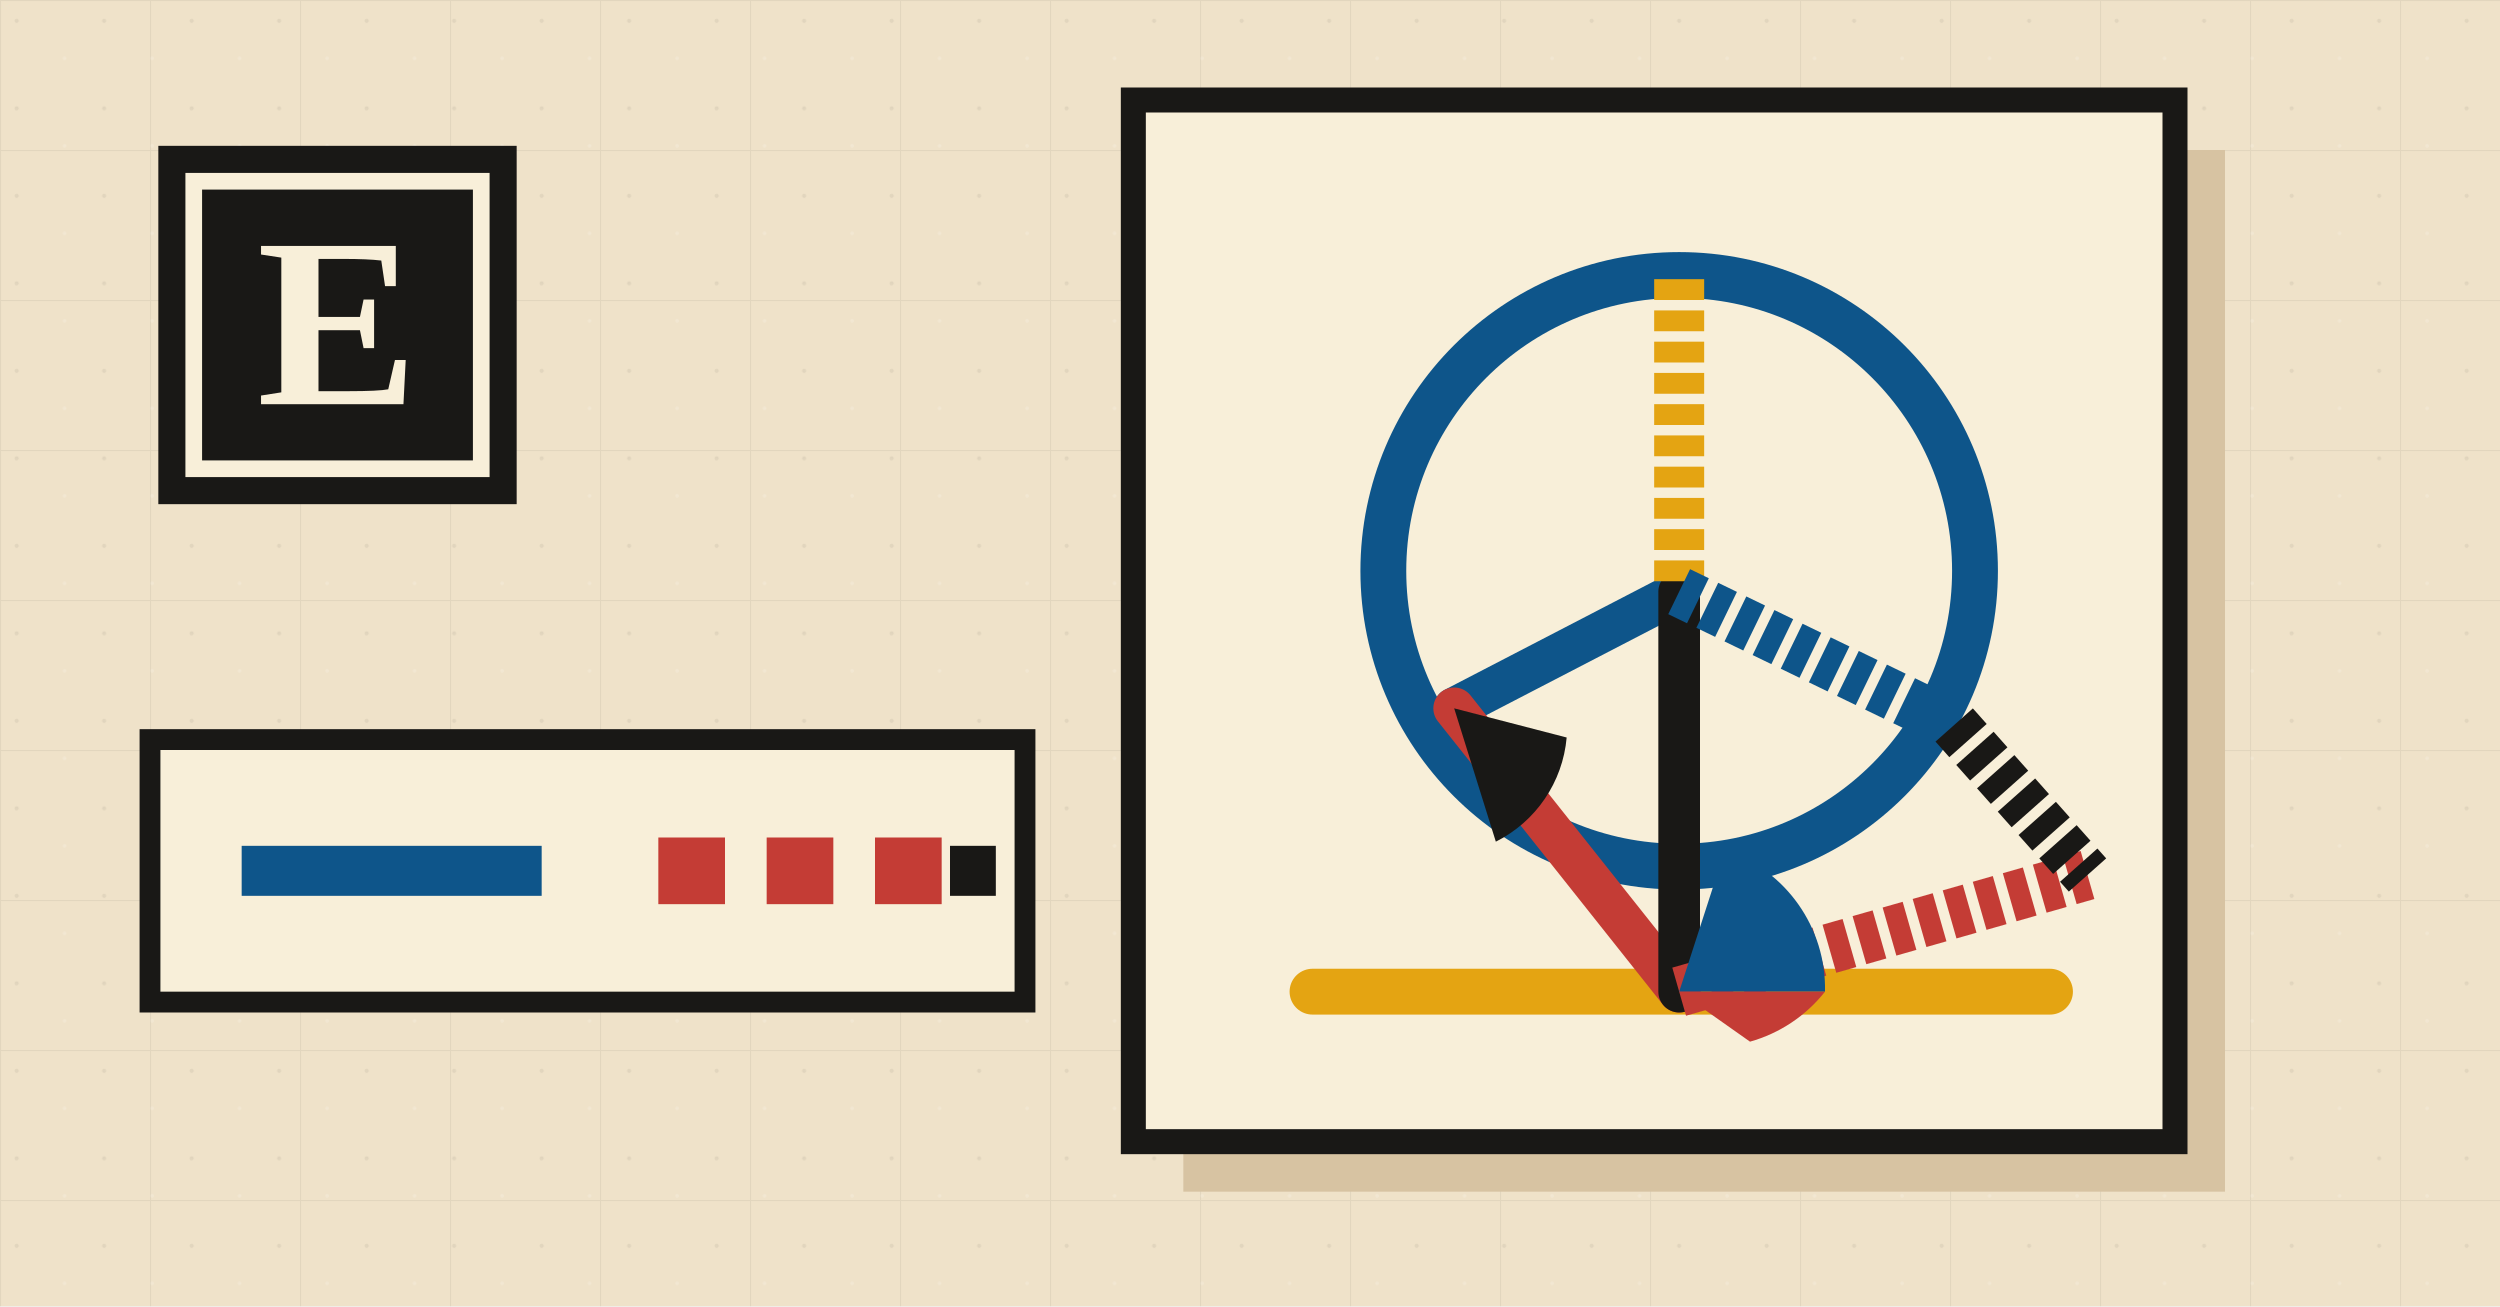
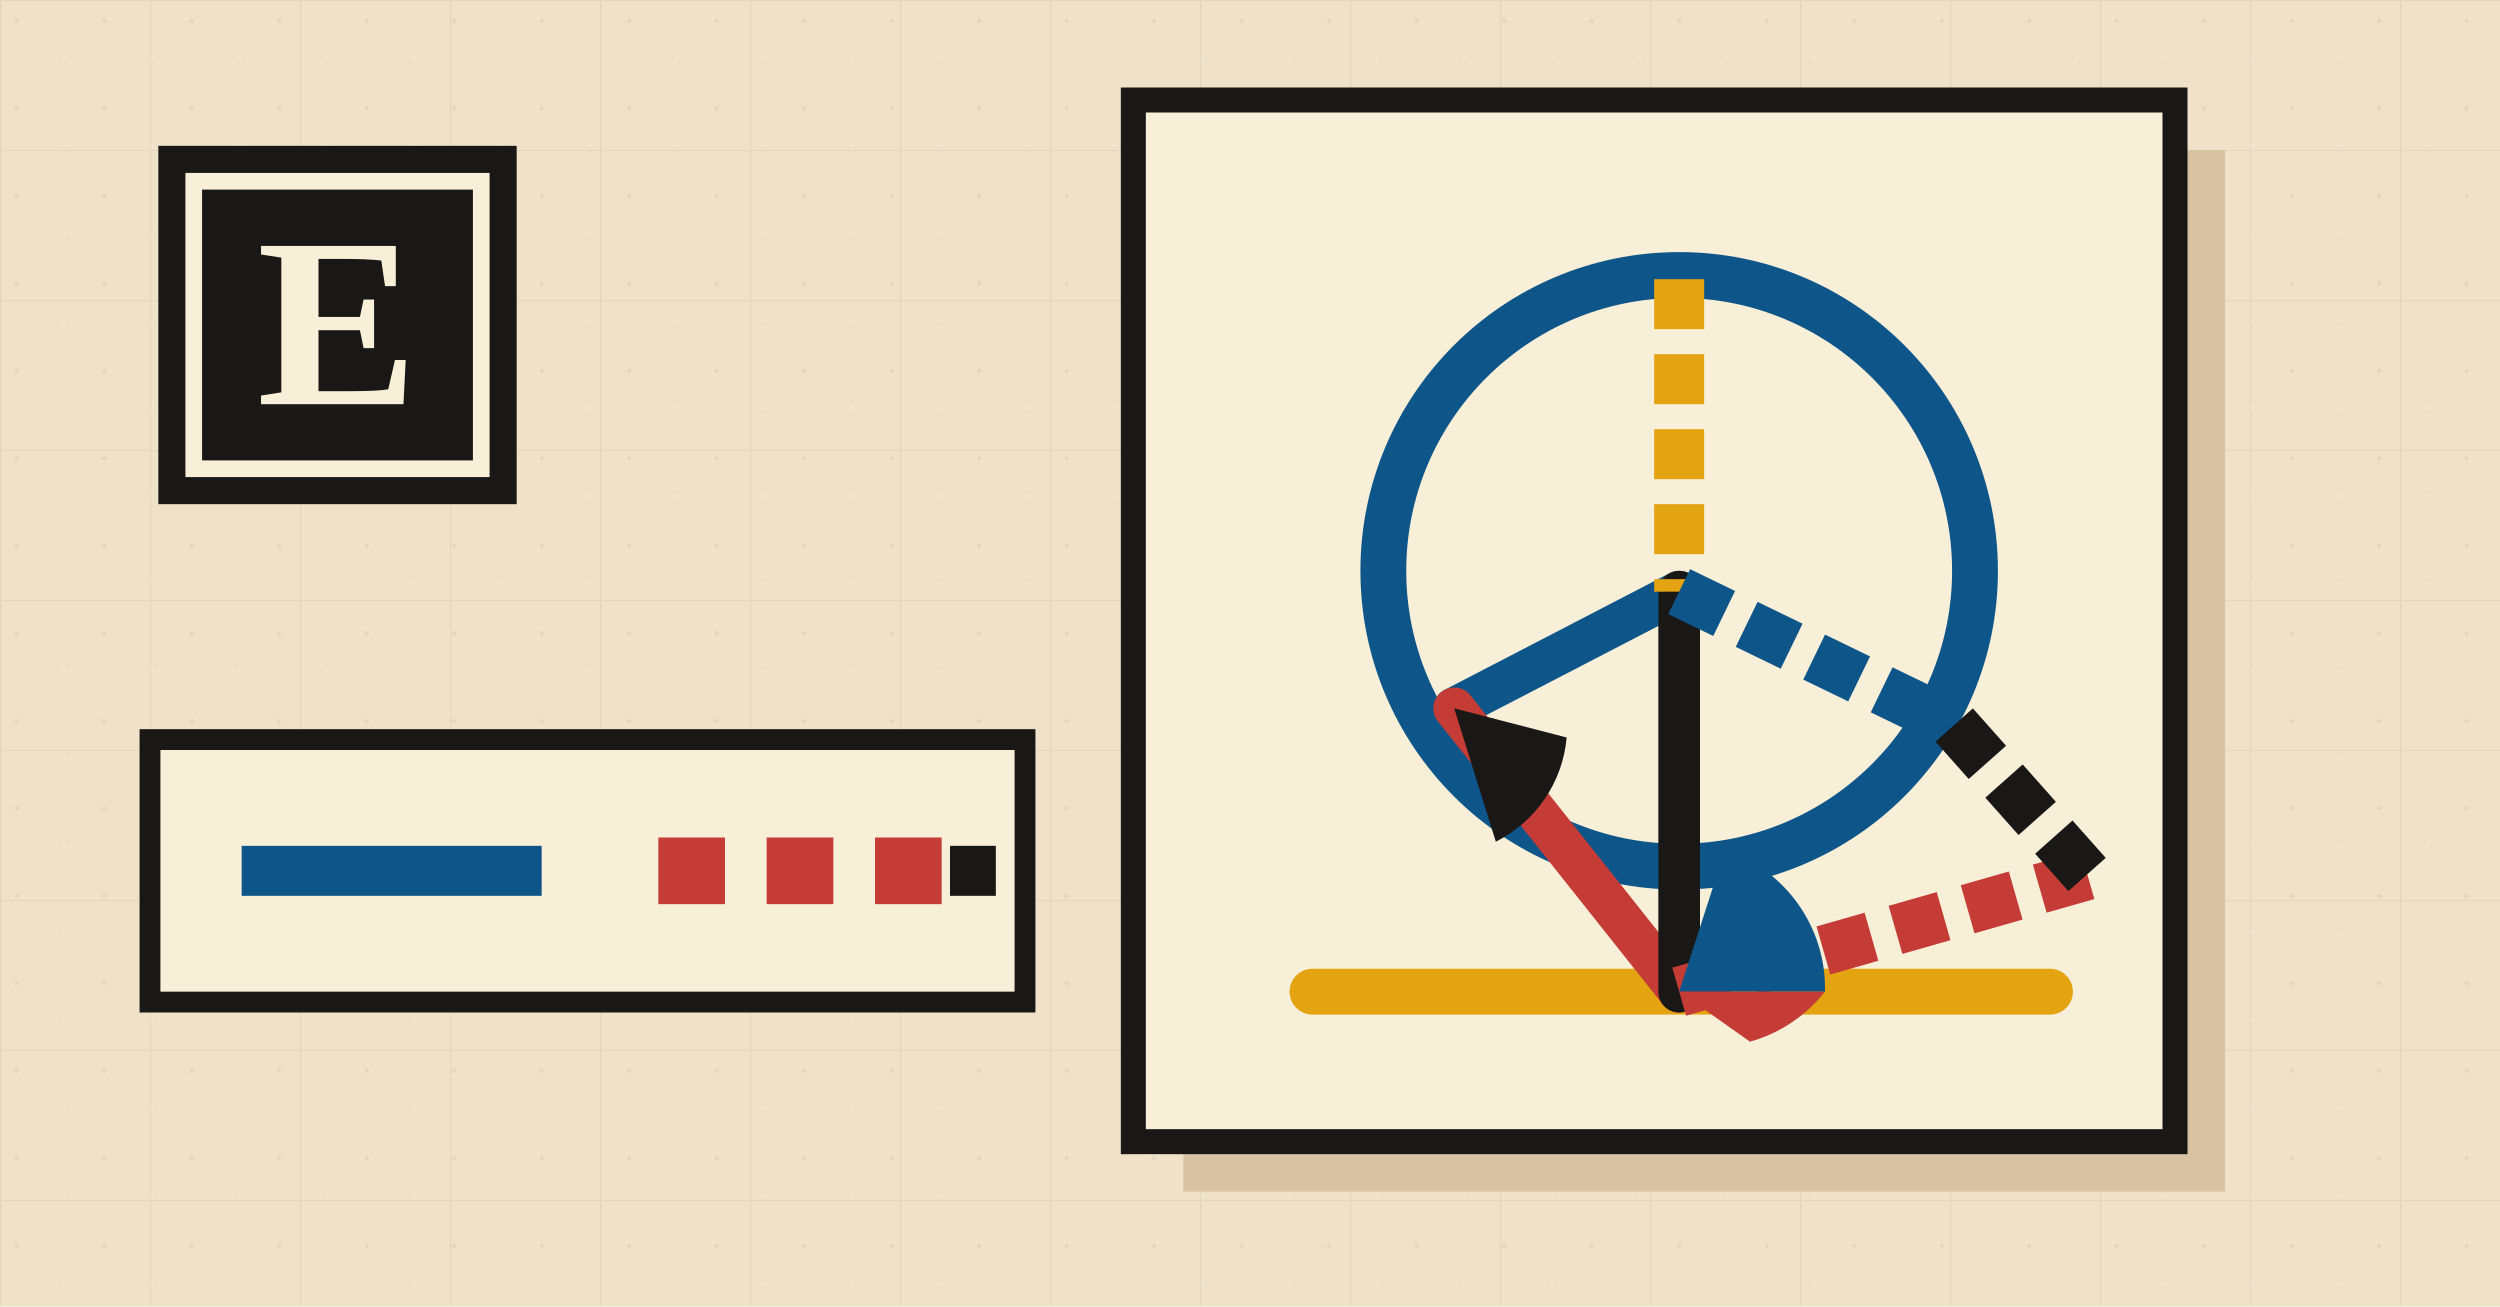
<svg xmlns="http://www.w3.org/2000/svg" width="1200" height="627" viewBox="0 0 1200 627">
  <defs>
    <pattern id="grid" width="72" height="72" patternUnits="userSpaceOnUse">
      <path d="M72 0H0V72" fill="none" stroke="#191816" stroke-opacity="0.06" stroke-width="1" />
    </pattern>
    <pattern id="speckle" width="42" height="42" patternUnits="userSpaceOnUse">
      <circle cx="8" cy="10" r="1" fill="#191816" opacity="0.12" />
      <circle cx="31" cy="28" r="0.9" fill="#ffffff" opacity="0.28" />
    </pattern>
  </defs>
  <rect width="1200" height="627" fill="#efe2c9" />
  <rect width="1200" height="627" fill="url(#grid)" />
  <rect width="1200" height="627" fill="url(#speckle)" opacity="0.55" />
  <g transform="translate(76 70)">
    <rect x="0" y="0" width="172" height="172" fill="#191816" />
    <rect x="17" y="17" width="138" height="138" fill="none" stroke="#f8efd9" stroke-width="8" />
    <text x="86" y="124" text-anchor="middle" font-family="Georgia, 'Times New Roman', serif" font-size="116" font-weight="700" fill="#f8efd9">E</text>
  </g>
  <g transform="translate(72 355)">
    <rect x="0" y="0" width="420" height="126" fill="#f8efd9" stroke="#191816" stroke-width="10" />
    <path d="M44 63H188" stroke="#0e558a" stroke-width="24" />
    <g transform="translate(244 47)" fill="#c43c35">
      <rect x="0" y="0" width="32" height="32" />
      <rect x="52" y="0" width="32" height="32" />
      <rect x="104" y="0" width="32" height="32" />
    </g>
    <path d="M384 63H406" stroke="#191816" stroke-width="24" />
  </g>
  <g transform="translate(544 48)">
    <rect x="24" y="24" width="500" height="500" fill="#d7c3a2" />
    <rect x="0" y="0" width="500" height="500" fill="#f8efd9" stroke="#191816" stroke-width="12" />
    <g transform="translate(44 38)">
      <circle cx="218" cy="188" r="142" fill="none" stroke="#0e558a" stroke-width="22" />
      <path d="M42 390H396" stroke="#e4a412" stroke-width="22" stroke-linecap="round" />
      <path d="M110 254L218 198" stroke="#0e558a" stroke-width="20" stroke-linecap="round" />
      <path d="M110 254L218 390" stroke="#c43c35" stroke-width="20" stroke-linecap="round" />
      <path d="M218 198L218 390" stroke="#191816" stroke-width="20" stroke-linecap="round" />
-       <path d="M218 48L218 198" pathLength="150" fill="none" stroke="#e4a412" stroke-width="24" stroke-linecap="butt" stroke-dasharray="10 5" />
-       <path d="M218 198L350 262" pathLength="150" fill="none" stroke="#0e558a" stroke-width="24" stroke-linecap="butt" stroke-dasharray="10 5" />
-       <path d="M218 390L414 334" pathLength="210" fill="none" stroke="#c43c35" stroke-width="24" stroke-linecap="butt" stroke-dasharray="10 5" />
-       <path d="M350 262L414 334" pathLength="105" fill="none" stroke="#191816" stroke-width="24" stroke-linecap="butt" stroke-dasharray="10 5" />
+       <path d="M218 48L218 198" pathLength="132" fill="none" stroke="#e4a412" stroke-width="24" stroke-linecap="butt" stroke-dasharray="24 12" />
+       <path d="M218 198L350 262" pathLength="132" fill="none" stroke="#0e558a" stroke-width="24" stroke-linecap="butt" stroke-dasharray="24 12" />
+       <path d="M218 390L414 334" pathLength="204" fill="none" stroke="#c43c35" stroke-width="24" stroke-linecap="butt" stroke-dasharray="24 12" />
+       <path d="M350 262L414 334" pathLength="96" fill="none" stroke="#191816" stroke-width="24" stroke-linecap="butt" stroke-dasharray="24 12" />
      <path d="M110 254L164 268A62 62 0 0 1 130 318Z" fill="#191816" />
      <path d="M218 390L288 390A70 70 0 0 0 240 322Z" fill="#0e558a" />
      <path d="M218 390L288 390A70 70 0 0 1 252 414Z" fill="#c43c35" />
    </g>
  </g>
</svg>
